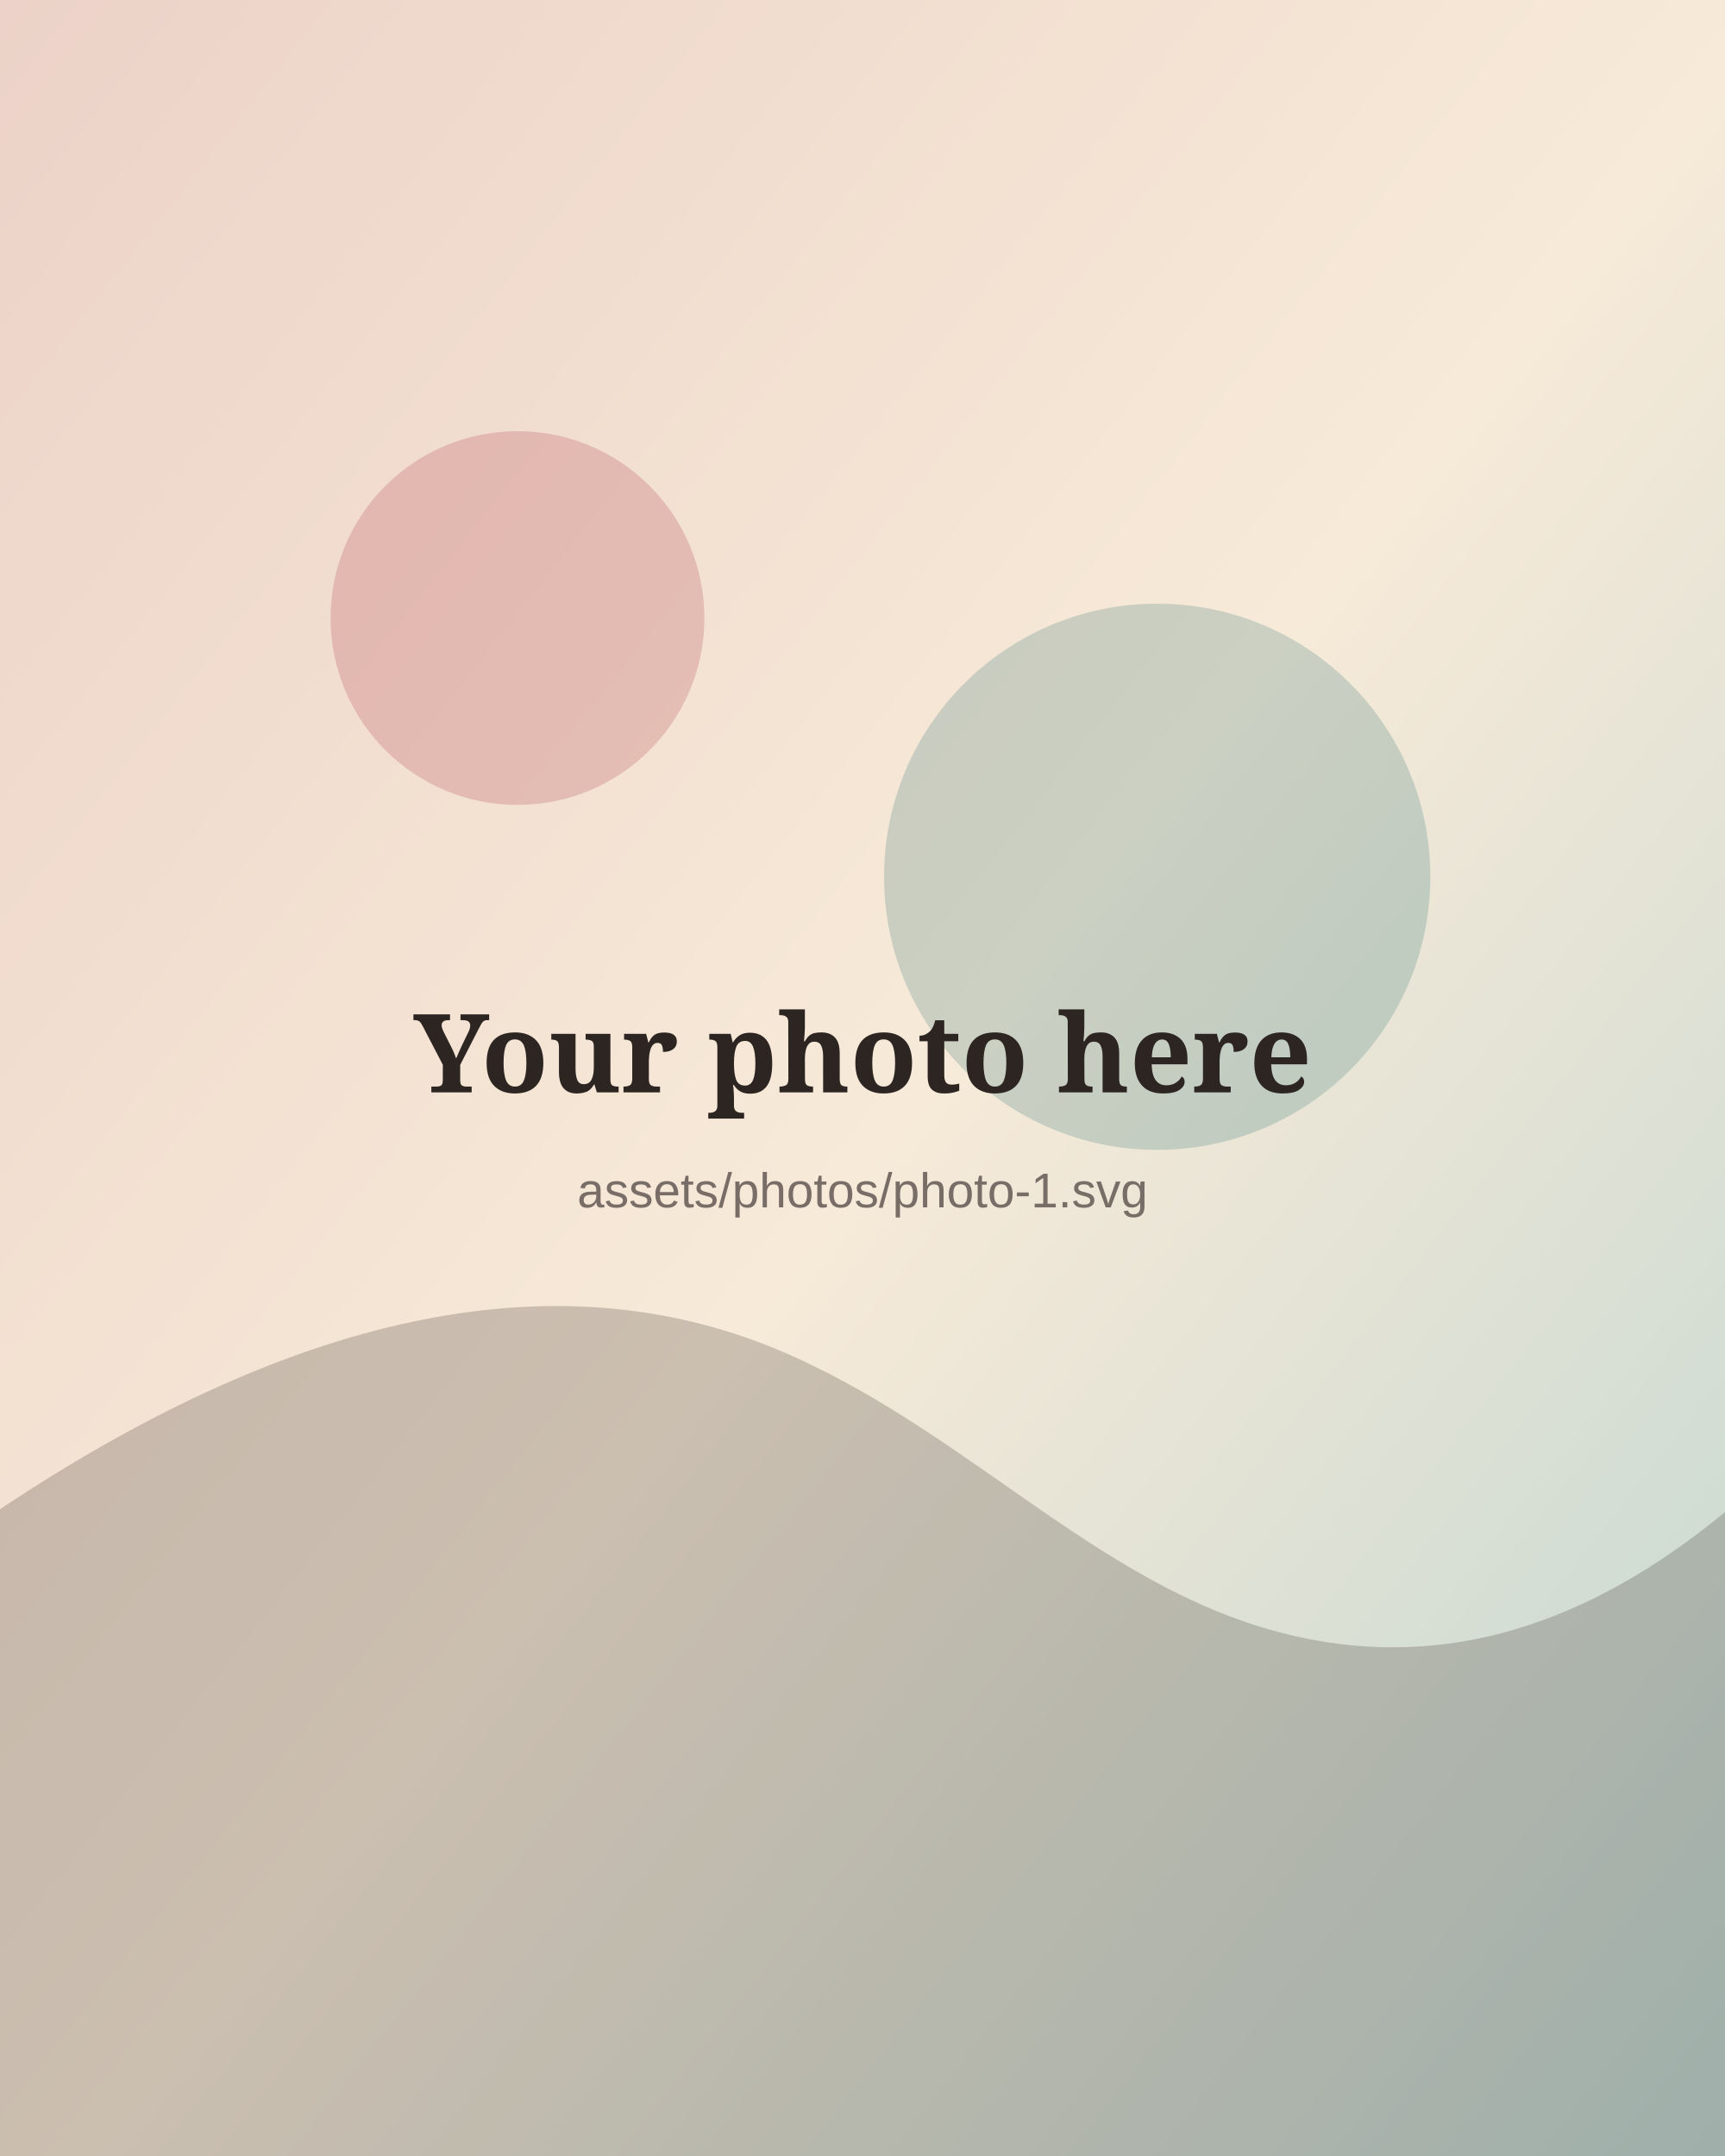
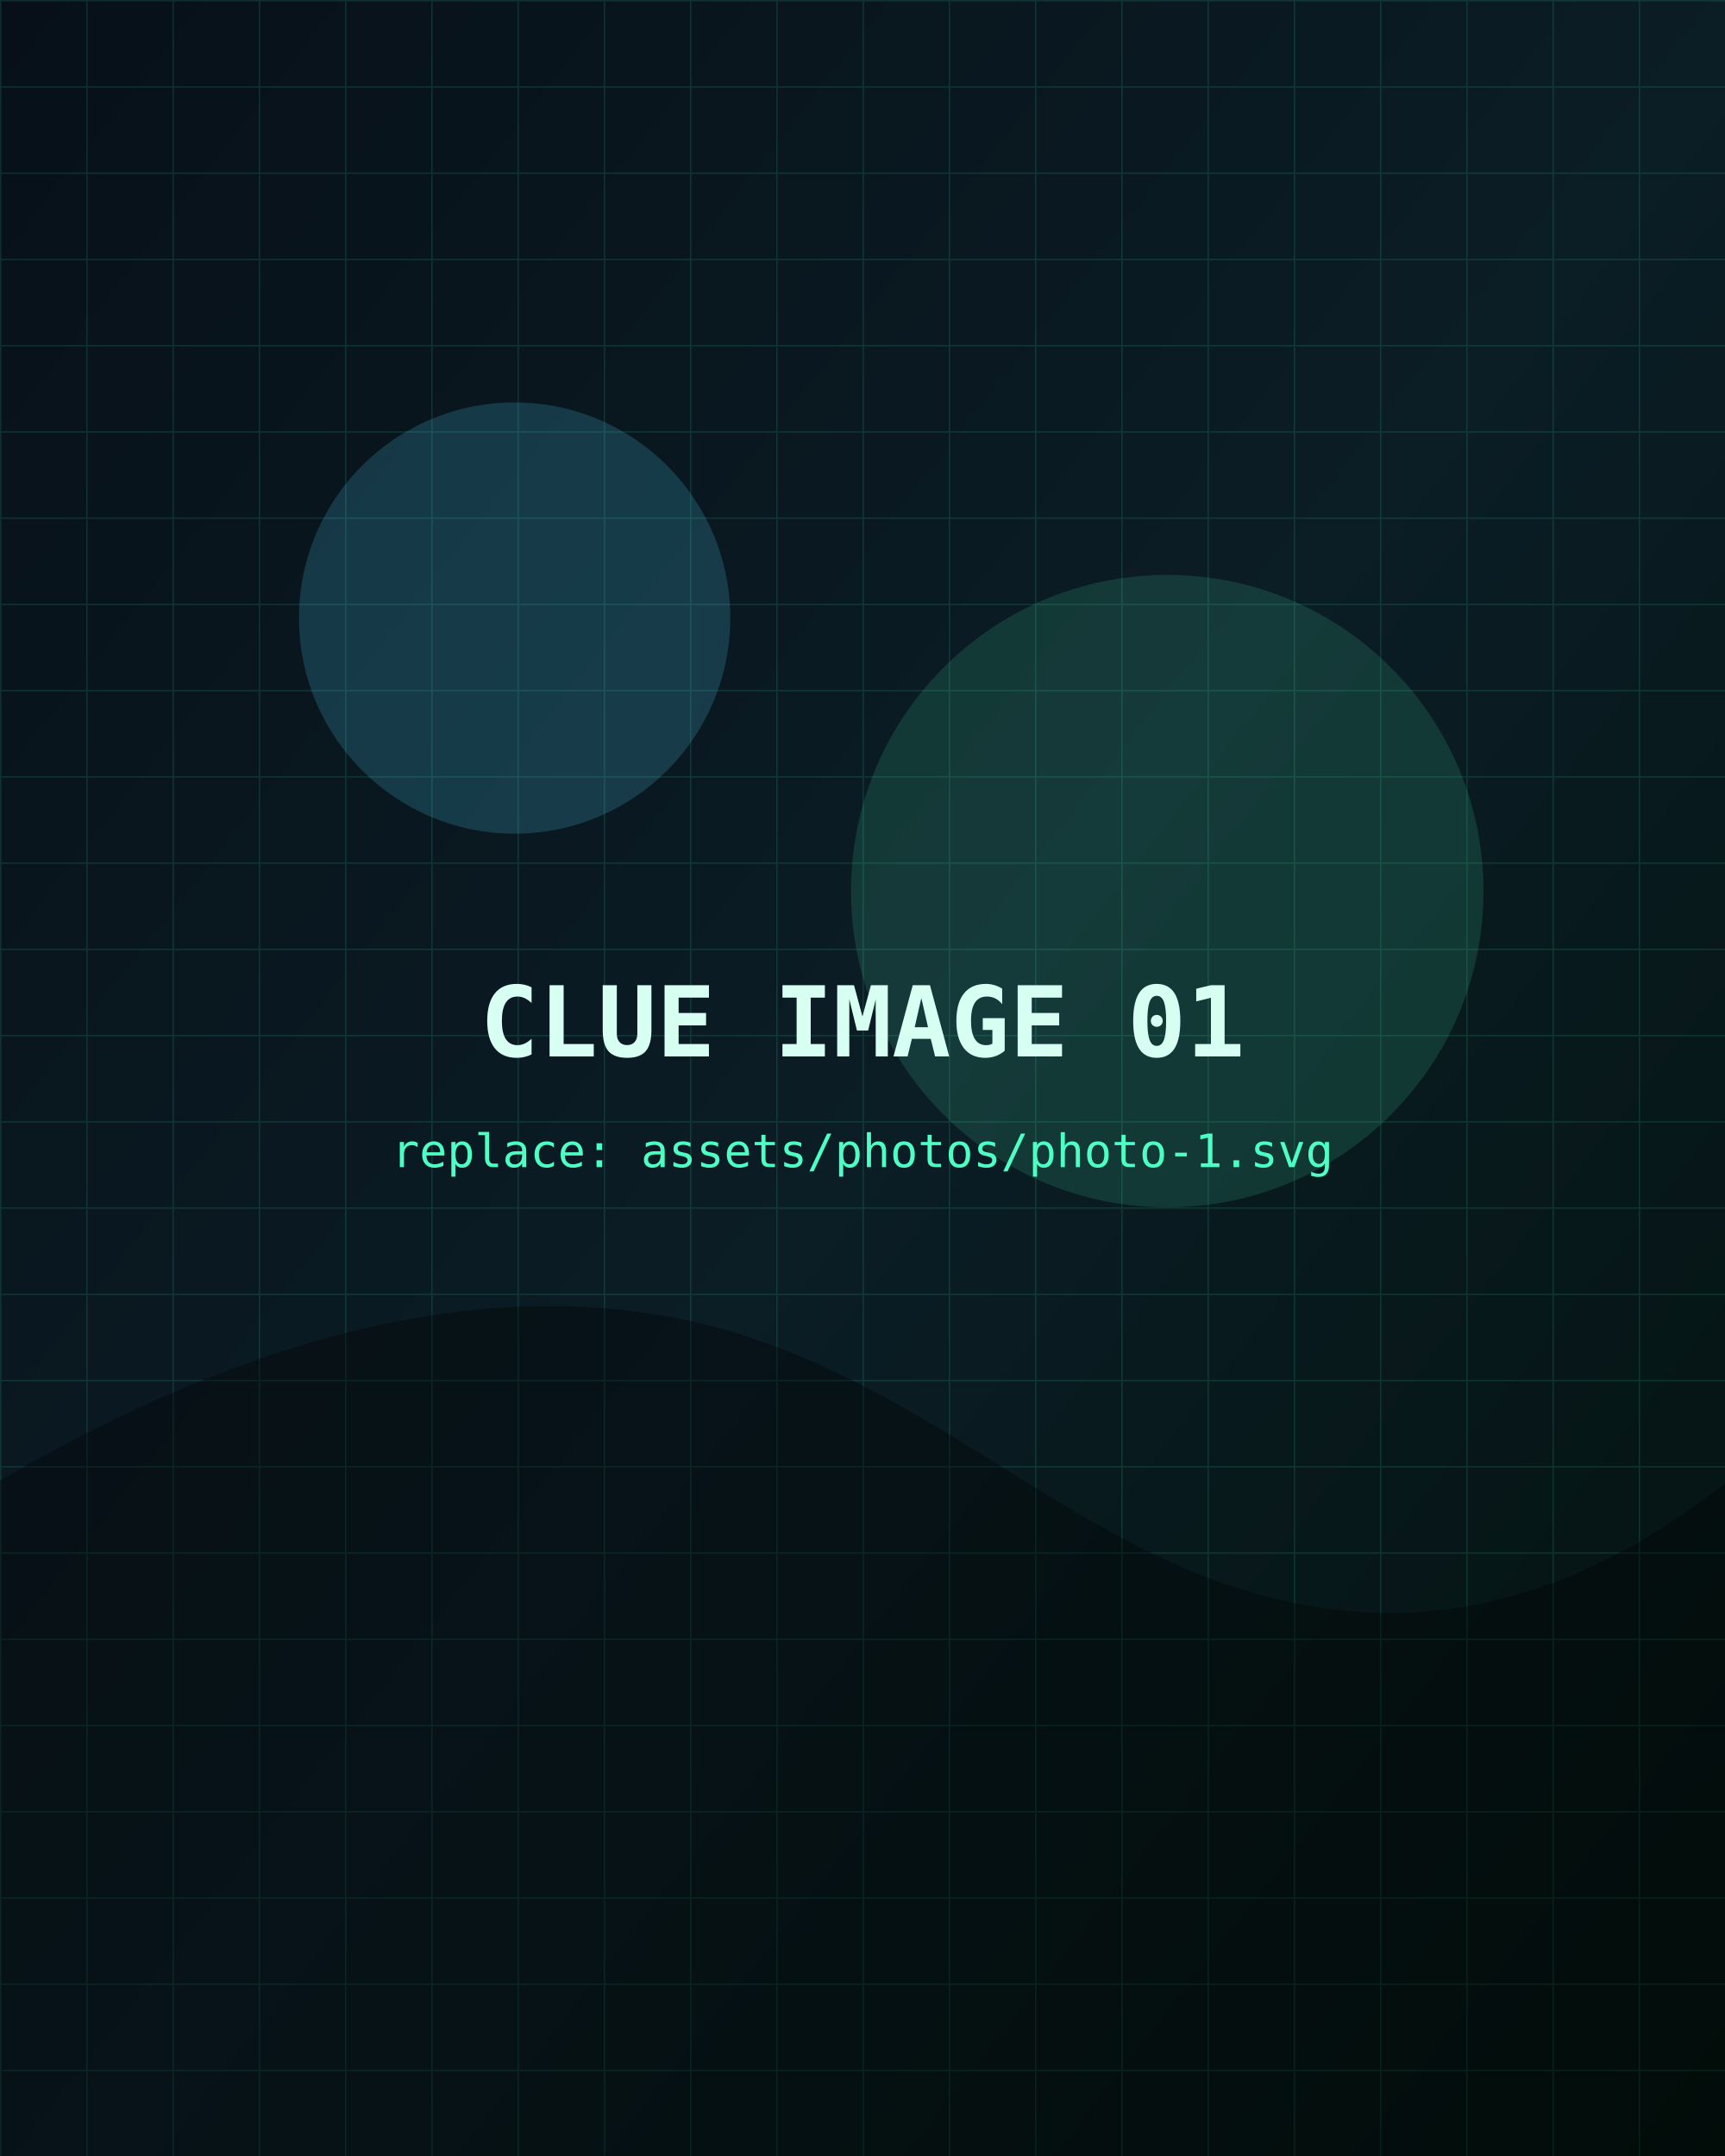
<svg xmlns="http://www.w3.org/2000/svg" viewBox="0 0 1200 1500" role="img" aria-labelledby="title desc">
  <defs>
    <linearGradient id="g" x1="0" x2="1" y1="0" y2="1">
-       <stop offset="0" stop-color="#ecd2c8" />
-       <stop offset=".52" stop-color="#f7ead8" />
-       <stop offset="1" stop-color="#bfd6d1" />
+       <stop offset="0" stop-color="#071018" />
+       <stop offset=".52" stop-color="#0b1d25" />
+       <stop offset="1" stop-color="#03120e" />
    </linearGradient>
+     <pattern id="grid" width="60" height="60" patternUnits="userSpaceOnUse">
+       <path d="M60 0H0v60" fill="none" stroke="#4dffc5" stroke-opacity=".12" stroke-width="2" />
+     </pattern>
  </defs>
  <rect width="1200" height="1500" fill="url(#g)" />
-   <circle cx="360" cy="430" r="130" fill="#b95962" opacity=".28" />
-   <circle cx="805" cy="610" r="190" fill="#2c7473" opacity=".22" />
-   <path d="M0 1050c210-140 393-176 548-108 132 58 222 168 356 197 101 22 199-7 296-87v448H0z" fill="#2c2522" opacity=".22" />
-   <text x="600" y="760" text-anchor="middle" fill="#2c2522" font-family="Georgia, serif" font-size="76" font-weight="700">Your photo here</text>
-   <text x="600" y="840" text-anchor="middle" fill="#786d67" font-family="Arial, sans-serif" font-size="34">assets/photos/photo-1.svg</text>
+   <rect width="1200" height="1500" fill="url(#grid)" />
+   <circle cx="358" cy="430" r="150" fill="#54d7ff" opacity=".18" />
+   <circle cx="812" cy="620" r="220" fill="#4dffc5" opacity=".13" />
+   <path d="M0 1030c210-122 393-152 548-90 132 53 222 150 356 176 101 20 199-8 296-84v468H0z" fill="#000000" opacity=".34" />
+   <text x="600" y="735" text-anchor="middle" fill="#d7fff2" font-family="Consolas, monospace" font-size="68" font-weight="700">CLUE IMAGE 01</text>
+   <text x="600" y="812" text-anchor="middle" fill="#4dffc5" font-family="Consolas, monospace" font-size="32">replace: assets/photos/photo-1.svg</text>
</svg>
